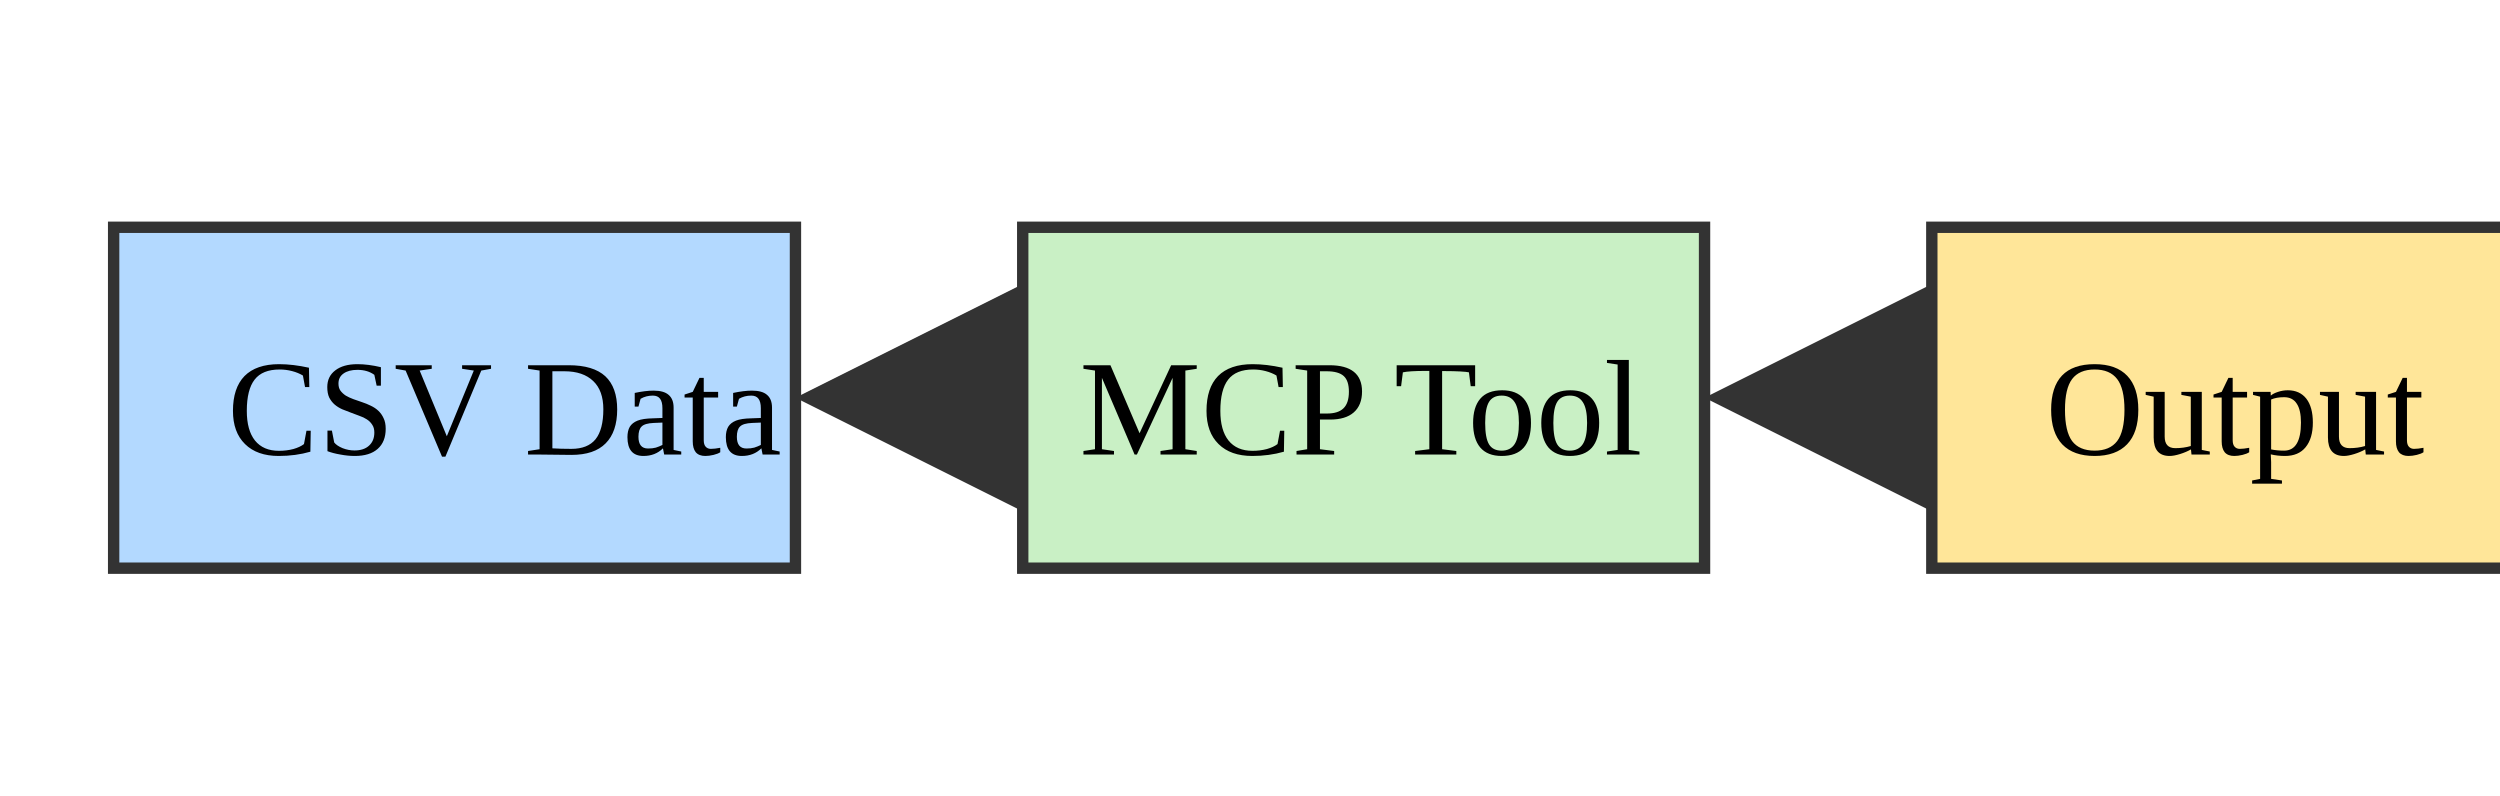
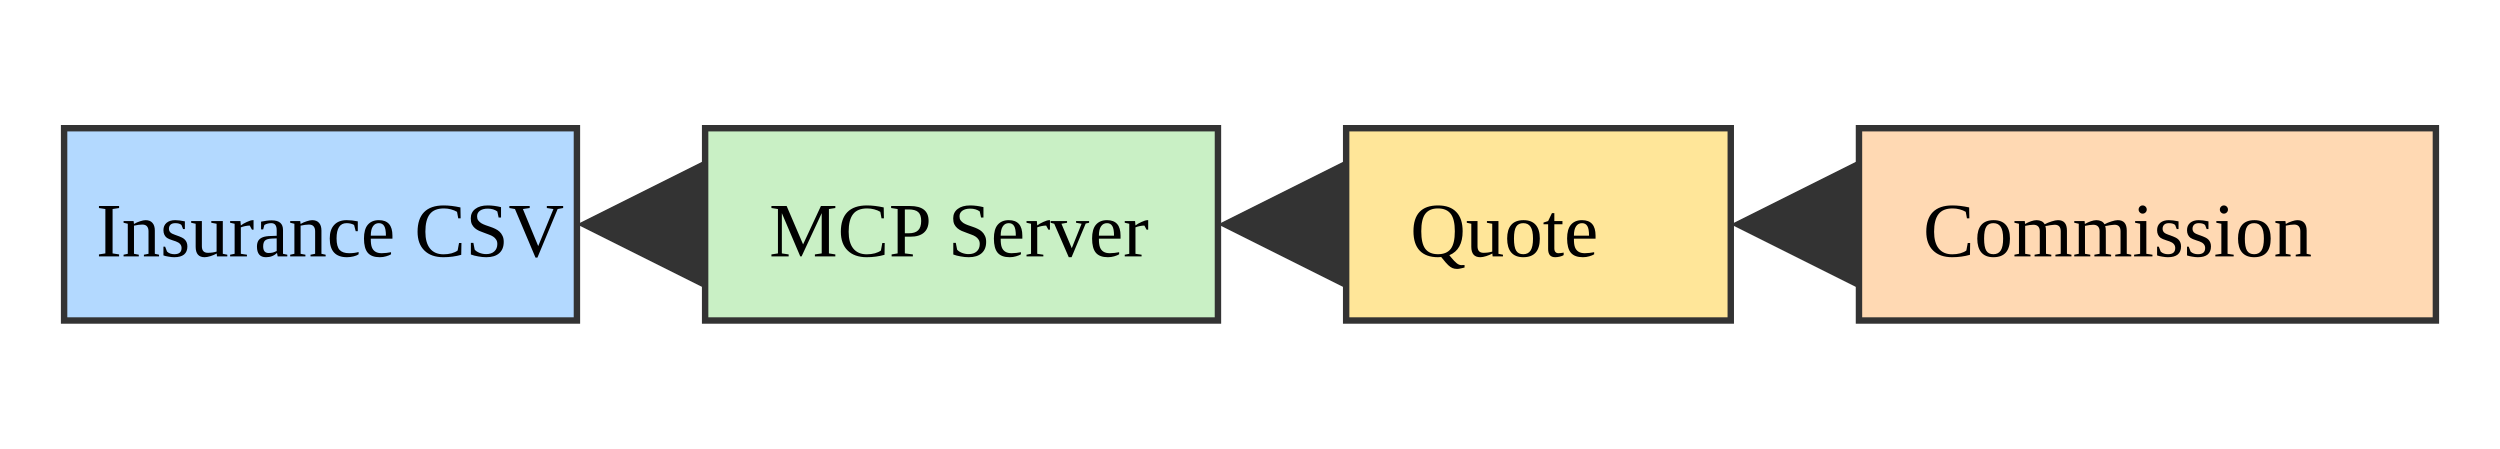
- <svg xmlns="http://www.w3.org/2000/svg" width="220" height="70">
-   <rect x="10" y="20" width="60" height="30" fill="#b3d9ff" stroke="#333" />
-   <text x="20" y="40" font-size="12">CSV Data</text>
-   <polygon points="70,35 90,25 90,45" fill="#333" />
-   <rect x="90" y="20" width="60" height="30" fill="#c9f0c5" stroke="#333" />
-   <text x="95" y="40" font-size="12">MCP Tool</text>
-   <polygon points="150,35 170,25 170,45" fill="#333" />
-   <rect x="170" y="20" width="60" height="30" fill="#ffe699" stroke="#333" />
-   <text x="180" y="40" font-size="12">Output</text>
+ <svg xmlns="http://www.w3.org/2000/svg" width="390" height="70">
+   <rect x="10" y="20" width="80" height="30" fill="#b3d9ff" stroke="#333" />
+   <text x="15" y="40" font-size="12">Insurance CSV</text>
+   <polygon points="90,35 110,25 110,45" fill="#333" />
+   <rect x="110" y="20" width="80" height="30" fill="#c9f0c5" stroke="#333" />
+   <text x="120" y="40" font-size="12">MCP Server</text>
+   <polygon points="190,35 210,25 210,45" fill="#333" />
+   <rect x="210" y="20" width="60" height="30" fill="#ffe699" stroke="#333" />
+   <text x="220" y="40" font-size="12">Quote</text>
+   <polygon points="270,35 290,25 290,45" fill="#333" />
+   <rect x="290" y="20" width="90" height="30" fill="#ffd9b3" stroke="#333" />
+   <text x="300" y="40" font-size="12">Commission</text>
</svg>
